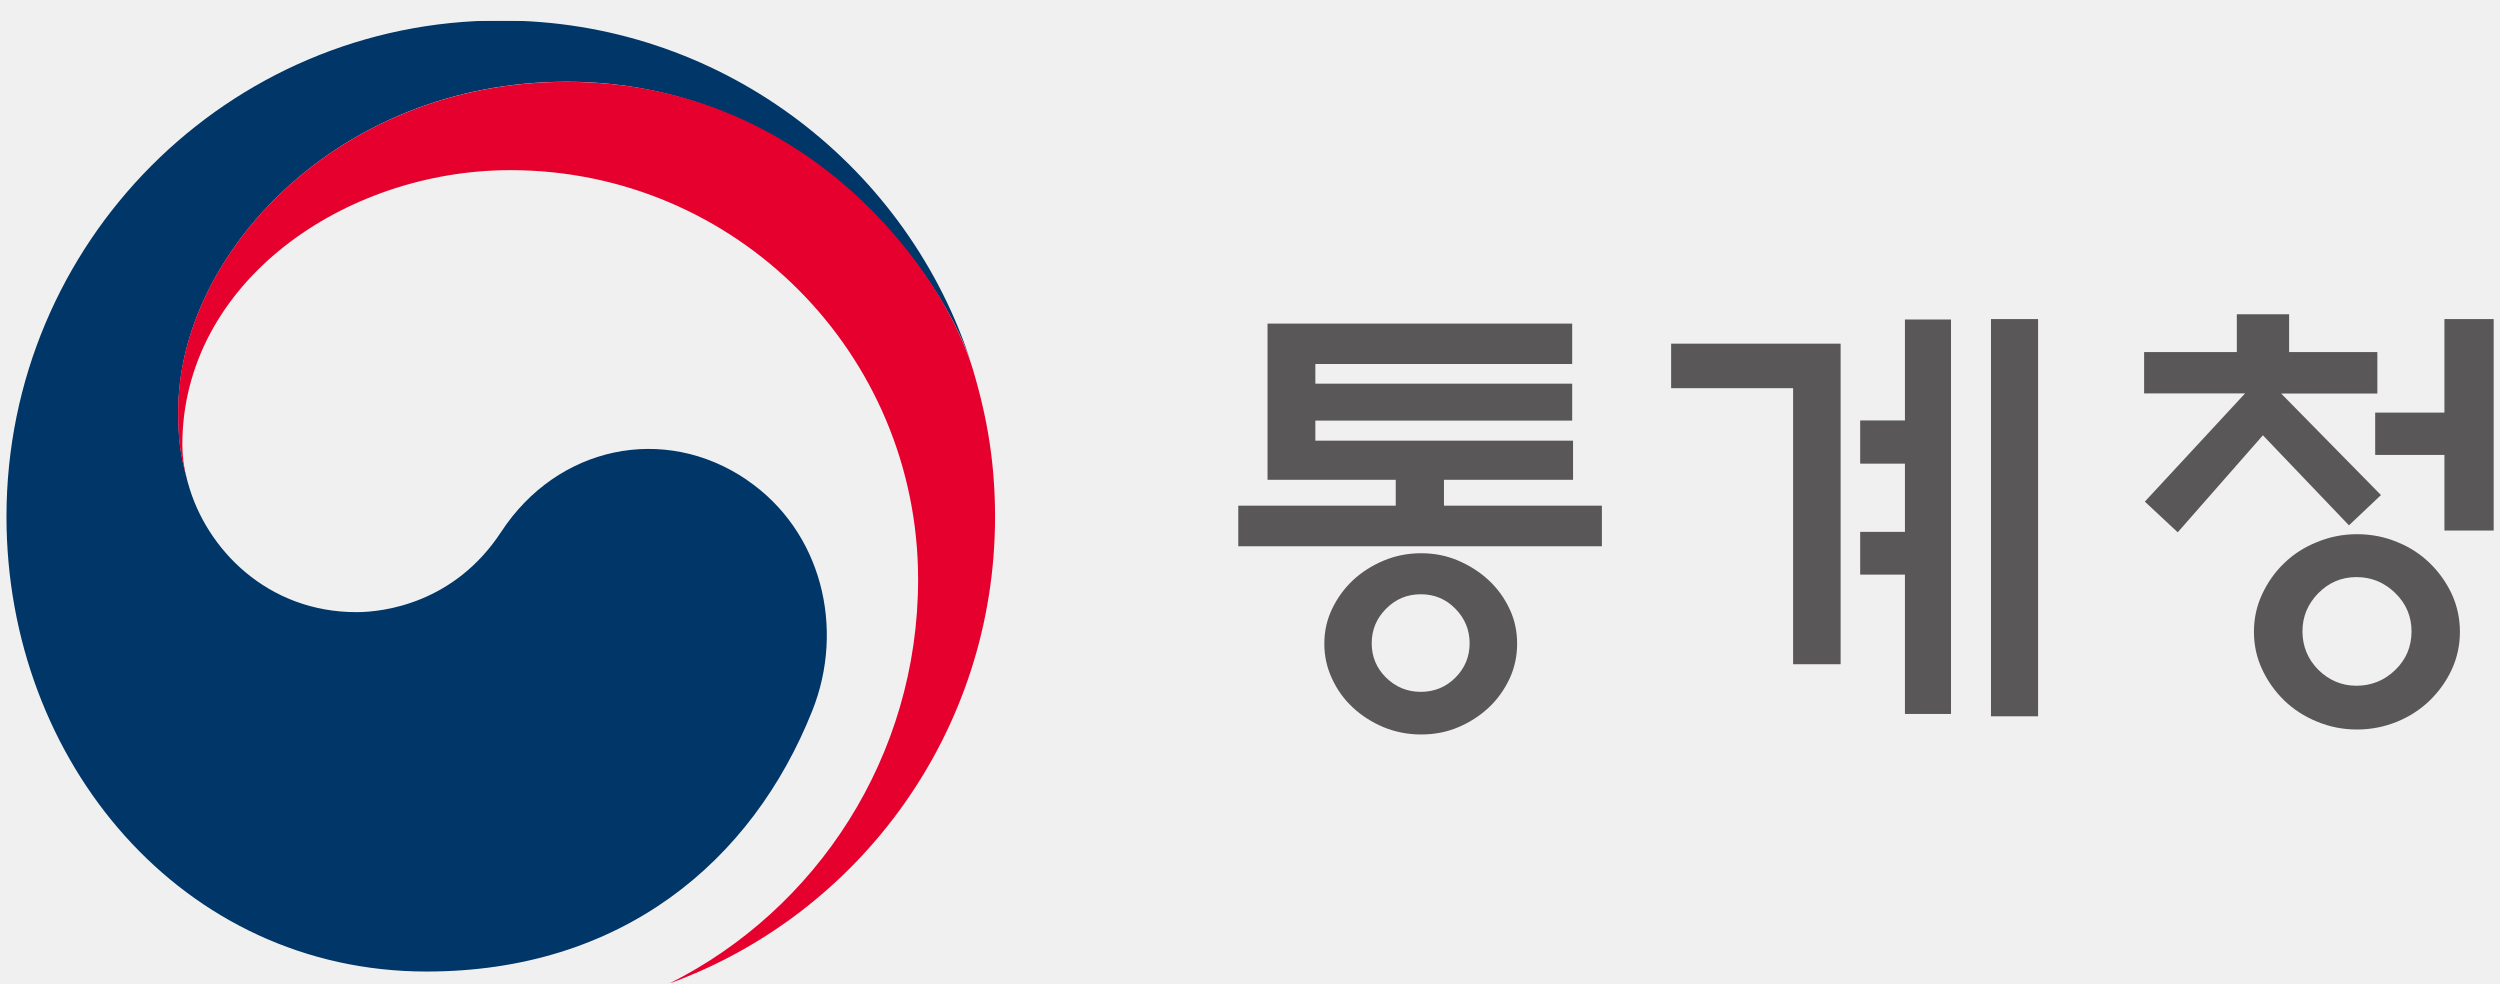
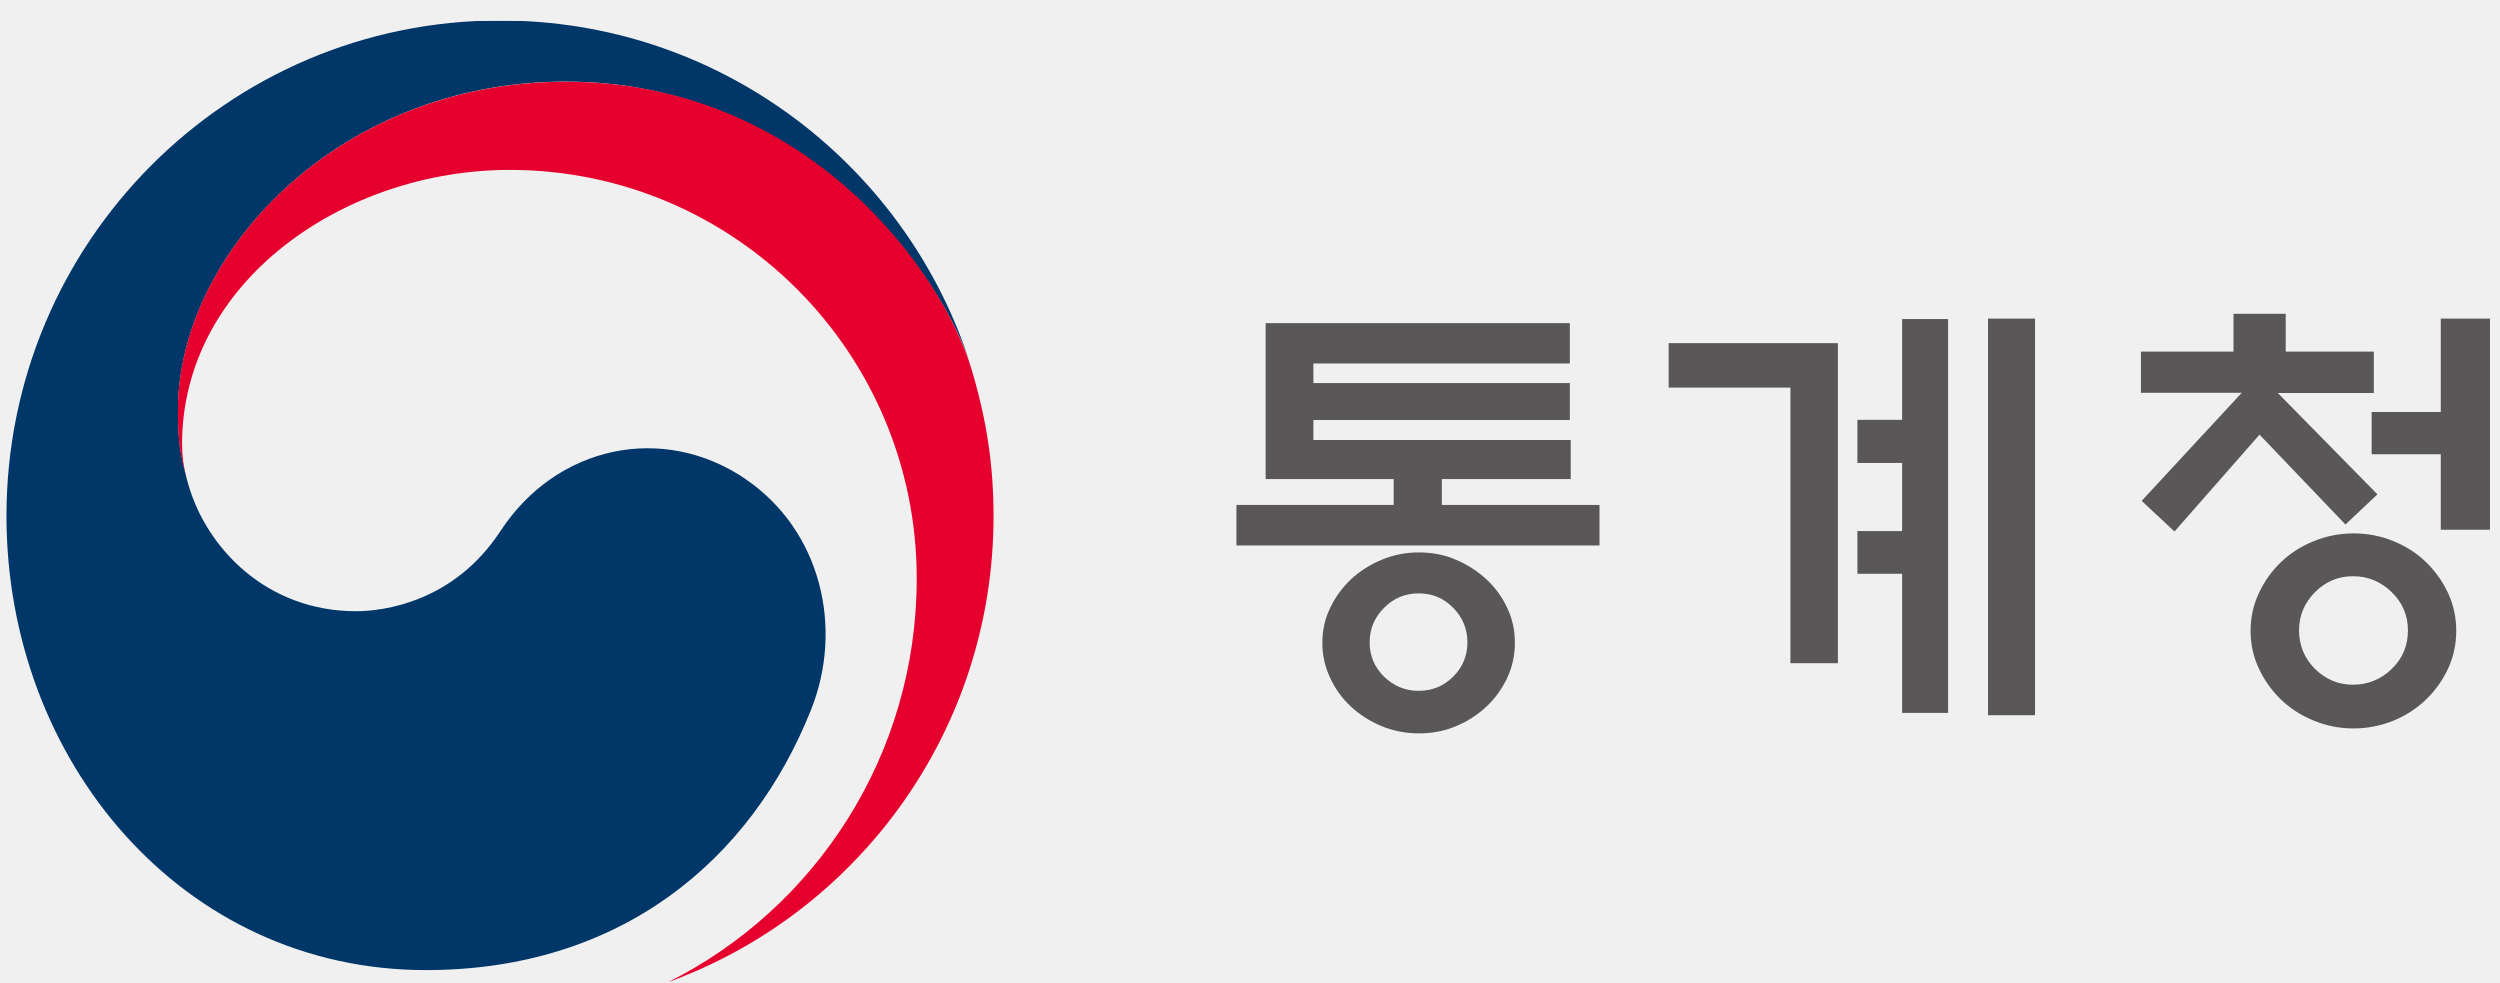
- <svg xmlns="http://www.w3.org/2000/svg" width="122" height="48" viewBox="0 0 122 48" fill="none">
+ <svg xmlns="http://www.w3.org/2000/svg" width="112" height="44" viewBox="0 0 112 44" fill="none">
  <g clip-path="url(#clip0_43_141)">
-     <mask id="mask0_43_141" style="mask-type:luminance" maskUnits="userSpaceOnUse" x="0" y="0" width="122" height="48">
-       <path d="M122 0H0V48H122V0Z" fill="white" />
+     <mask id="mask0_43_141" style="mask-type:luminance" maskUnits="userSpaceOnUse" x="0" y="0" width="112" height="44">
+       <path d="M111.833 0H0V44H111.833V0Z" fill="white" />
    </mask>
    <g mask="url(#mask0_43_141)">
-       <mask id="mask1_43_141" style="mask-type:luminance" maskUnits="userSpaceOnUse" x="0" y="1" width="122" height="47">
-         <path d="M122 1H0V48H122V1Z" fill="white" />
+       <mask id="mask1_43_141" style="mask-type:luminance" maskUnits="userSpaceOnUse" x="0" y="0" width="112" height="44">
+         <path d="M111.833 0.917H0V44H111.833V0.917Z" fill="white" />
      </mask>
      <g mask="url(#mask1_43_141)">
-         <mask id="mask2_43_141" style="mask-type:luminance" maskUnits="userSpaceOnUse" x="0" y="1" width="122" height="47">
-           <path d="M122 1H0V48H122V1Z" fill="white" />
+         <mask id="mask2_43_141" style="mask-type:luminance" maskUnits="userSpaceOnUse" x="0" y="0" width="112" height="44">
+           <path d="M111.833 0.917H0V44H111.833V0.917Z" fill="white" />
        </mask>
        <g mask="url(#mask2_43_141)">
-           <mask id="mask3_43_141" style="mask-type:luminance" maskUnits="userSpaceOnUse" x="0" y="1" width="122" height="47">
-             <path d="M122 1H0V48H122V1Z" fill="white" />
+           <mask id="mask3_43_141" style="mask-type:luminance" maskUnits="userSpaceOnUse" x="0" y="0" width="112" height="44">
+             <path d="M111.833 0.917H0V44H111.833V0.917Z" fill="white" />
          </mask>
          <g mask="url(#mask3_43_141)">
-             <path d="M78.172 26.657H60.428V24.677H68.112V23.414H61.856V15.791H76.723V17.764H64.189V18.723H76.723V20.525H64.189V21.505H76.765V23.414H70.466V24.677H78.172V26.657ZM74.036 31.413C74.036 32.023 73.909 32.598 73.662 33.13C73.407 33.663 73.075 34.131 72.658 34.522C72.227 34.926 71.725 35.253 71.166 35.487C70.601 35.728 70 35.842 69.349 35.842C68.699 35.842 68.091 35.721 67.518 35.487C66.946 35.245 66.444 34.926 66.013 34.522C65.595 34.131 65.256 33.67 65.009 33.13C64.754 32.591 64.627 32.023 64.627 31.413C64.627 30.802 64.754 30.235 65.009 29.709C65.263 29.177 65.595 28.723 66.013 28.325C66.444 27.921 66.946 27.602 67.518 27.36C68.091 27.119 68.699 26.998 69.349 26.998C70 26.998 70.608 27.119 71.166 27.36C71.725 27.602 72.227 27.921 72.658 28.325C73.075 28.716 73.414 29.177 73.662 29.709C73.916 30.235 74.036 30.809 74.036 31.413ZM71.718 31.392C71.718 30.739 71.484 30.178 71.025 29.709C70.565 29.234 70 29 69.335 29C68.671 29 68.105 29.234 67.638 29.709C67.172 30.178 66.939 30.739 66.939 31.392C66.939 32.044 67.172 32.605 67.638 33.067C68.112 33.528 68.671 33.762 69.335 33.762C70 33.762 70.565 33.528 71.025 33.067C71.484 32.605 71.718 32.044 71.718 31.392Z" fill="#595757" />
-             <path d="M89.822 32.414H87.504V18.943H81.551V16.771H89.822V32.414ZM92.961 15.592H95.209V34.841H92.961V28.041H90.777V25.955H92.961V22.626H90.777V20.518H92.961V15.585V15.592ZM97.16 15.571H99.458V34.955H97.16V15.571Z" fill="#595757" />
-             <path d="M104.633 19.205V17.182H109.157V15.337H111.709V17.182H116.015V19.205H111.321L116.191 24.159L114.629 25.636L110.43 21.242L106.273 25.976L104.668 24.479L109.56 19.198H104.626L104.633 19.205ZM120.044 30.831C120.044 31.484 119.91 32.094 119.648 32.669C119.38 33.244 119.026 33.741 118.574 34.181C118.129 34.614 117.598 34.962 116.983 35.217C116.368 35.466 115.718 35.6 115.025 35.6C114.332 35.6 113.696 35.473 113.074 35.217C112.452 34.962 111.922 34.621 111.469 34.181C111.024 33.748 110.663 33.244 110.395 32.669C110.126 32.094 109.992 31.484 109.992 30.831C109.992 30.178 110.126 29.568 110.395 28.993C110.663 28.418 111.017 27.914 111.469 27.481C111.914 27.048 112.452 26.7 113.074 26.452C113.696 26.196 114.339 26.069 115.025 26.069C115.711 26.069 116.368 26.196 116.983 26.452C117.598 26.7 118.129 27.048 118.574 27.481C119.019 27.914 119.38 28.418 119.648 28.993C119.91 29.568 120.044 30.178 120.044 30.831ZM117.683 30.81C117.683 30.086 117.422 29.461 116.891 28.943C116.361 28.425 115.732 28.162 114.997 28.162C114.262 28.162 113.654 28.425 113.137 28.943C112.621 29.468 112.36 30.086 112.36 30.81C112.36 31.534 112.621 32.172 113.137 32.691C113.661 33.202 114.276 33.464 114.997 33.464C115.718 33.464 116.361 33.209 116.891 32.691C117.422 32.179 117.683 31.548 117.683 30.81ZM119.288 25.898V22.2H115.909V20.135H119.288V15.571H121.692V25.891H119.288V25.898Z" fill="#595757" />
-             <path d="M36.462 23.428C32.397 20.653 27.187 21.782 24.458 25.955C22.175 29.44 18.725 29.873 17.396 29.873C13.048 29.873 10.072 26.799 9.188 23.62C9.188 23.62 9.174 23.563 9.16 23.528C9.153 23.492 9.139 23.457 9.132 23.421C8.785 22.094 8.7 21.462 8.7 20.05C8.7 12.448 16.47 3.988 27.654 3.988C38.837 3.988 45.667 12.746 47.356 17.608C47.328 17.523 47.3 17.438 47.271 17.346C44.019 7.842 35.02 1 24.437 1C11.118 1 0.316 11.845 0.316 25.217C0.316 37.176 8.905 47.411 20.817 47.411C30.319 47.411 36.703 42.059 39.636 34.692C41.248 30.661 40.103 25.919 36.455 23.428H36.462Z" fill="#003668" />
-             <path d="M47.498 18.091C46.091 13.343 39.488 3.995 27.646 3.995C16.456 3.995 8.693 12.455 8.693 20.057C8.693 21.469 8.778 22.101 9.125 23.428C8.976 22.846 8.898 22.264 8.898 21.703C8.898 13.79 16.795 8.303 24.911 8.303C35.897 8.303 44.804 17.246 44.804 28.276C44.804 36.92 39.848 44.401 32.652 48C41.934 44.629 48.558 35.707 48.558 25.224C48.558 22.747 48.226 20.554 47.498 18.098V18.091Z" fill="#E6002D" />
+             <path d="M71.658 24.436H55.392V22.621H62.436V21.463H56.701V14.475H70.329V16.284H58.84V17.162H70.329V18.815H58.84V19.713H70.368V21.463H64.594V22.621H71.658V24.436ZM67.867 28.795C67.867 29.355 67.75 29.882 67.523 30.37C67.29 30.858 66.985 31.287 66.603 31.645C66.208 32.016 65.748 32.315 65.236 32.53C64.717 32.751 64.166 32.855 63.57 32.855C62.974 32.855 62.417 32.744 61.892 32.53C61.367 32.308 60.907 32.016 60.511 31.645C60.129 31.287 59.818 30.864 59.591 30.37C59.358 29.875 59.241 29.355 59.241 28.795C59.241 28.236 59.358 27.715 59.591 27.234C59.825 26.746 60.129 26.329 60.511 25.965C60.907 25.594 61.367 25.301 61.892 25.08C62.417 24.859 62.974 24.748 63.57 24.748C64.166 24.748 64.724 24.859 65.236 25.08C65.748 25.301 66.208 25.594 66.603 25.965C66.985 26.323 67.296 26.746 67.523 27.234C67.756 27.715 67.867 28.242 67.867 28.795ZM65.741 28.776C65.741 28.177 65.527 27.663 65.106 27.234C64.685 26.798 64.166 26.583 63.557 26.583C62.948 26.583 62.43 26.798 62.002 27.234C61.574 27.663 61.36 28.177 61.36 28.776C61.36 29.374 61.574 29.888 62.002 30.311C62.436 30.734 62.948 30.949 63.557 30.949C64.166 30.949 64.685 30.734 65.106 30.311C65.527 29.888 65.741 29.374 65.741 28.776Z" fill="#595757" />
+             <path d="M82.337 29.712H80.212V17.364H74.755V15.373H82.337V29.712ZM85.215 14.293H87.275V31.938H85.215V25.705H83.212V23.792H85.215V20.741H83.212V18.808H85.215V14.287V14.293ZM89.064 14.274H91.17V32.042H89.064V14.274Z" fill="#595757" />
+             <path d="M95.914 17.605V15.751H100.061V14.059H102.4V15.751H106.347V17.605H102.044L106.508 22.146L105.077 23.499L101.227 19.472L97.417 23.811L95.946 22.439L100.43 17.598H95.907L95.914 17.605ZM110.04 28.262C110.04 28.86 109.918 29.42 109.677 29.947C109.432 30.474 109.107 30.929 108.693 31.332C108.285 31.73 107.798 32.048 107.234 32.282C106.671 32.51 106.075 32.634 105.44 32.634C104.804 32.634 104.221 32.517 103.651 32.282C103.081 32.048 102.595 31.736 102.18 31.332C101.772 30.936 101.441 30.474 101.195 29.947C100.949 29.42 100.826 28.86 100.826 28.262C100.826 27.663 100.949 27.104 101.195 26.577C101.441 26.05 101.766 25.588 102.18 25.191C102.588 24.794 103.081 24.475 103.651 24.247C104.221 24.013 104.811 23.896 105.44 23.896C106.068 23.896 106.671 24.013 107.234 24.247C107.798 24.475 108.285 24.794 108.693 25.191C109.101 25.588 109.432 26.05 109.677 26.577C109.918 27.104 110.04 27.663 110.04 28.262ZM107.876 28.242C107.876 27.578 107.637 27.006 107.15 26.531C106.664 26.056 106.088 25.815 105.414 25.815C104.74 25.815 104.183 26.056 103.709 26.531C103.236 27.012 102.997 27.578 102.997 28.242C102.997 28.906 103.236 29.491 103.709 29.966C104.189 30.435 104.753 30.675 105.414 30.675C106.075 30.675 106.664 30.441 107.15 29.966C107.637 29.498 107.876 28.919 107.876 28.242ZM109.347 23.74V20.35H106.25V18.457H109.347V14.274H111.551V23.733H109.347V23.74Z" fill="#595757" />
+             <path d="M33.424 21.476C29.697 18.932 24.921 19.966 22.42 23.792C20.327 26.986 17.165 27.383 15.946 27.383C11.961 27.383 9.233 24.566 8.422 21.651C8.422 21.651 8.41 21.599 8.397 21.567C8.39 21.534 8.377 21.502 8.371 21.469C8.053 20.253 7.975 19.674 7.975 18.379C7.975 11.411 15.097 3.656 25.349 3.656C35.601 3.656 41.861 11.684 43.41 16.141C43.384 16.063 43.358 15.985 43.332 15.9C40.351 7.189 32.102 0.917 22.401 0.917C10.192 0.917 0.29 10.858 0.29 23.115C0.29 34.078 8.163 43.46 19.083 43.46C27.792 43.46 33.644 38.554 36.333 31.801C37.811 28.106 36.761 23.759 33.417 21.476H33.424Z" fill="#003668" />
+             <path d="M43.539 16.583C42.25 12.231 36.197 3.662 25.343 3.662C15.084 3.662 7.969 11.418 7.969 18.386C7.969 19.68 8.047 20.259 8.364 21.476C8.228 20.942 8.157 20.409 8.157 19.895C8.157 12.641 15.395 7.611 22.835 7.611C32.905 7.611 41.07 15.809 41.07 25.919C41.07 33.844 36.528 40.701 29.931 44C38.439 40.91 44.511 32.731 44.511 23.122C44.511 20.851 44.207 18.841 43.539 16.59V16.583Z" fill="#E6002D" />
          </g>
        </g>
      </g>
    </g>
  </g>
  <defs>
    <clipPath id="clip0_43_141">
-       <rect width="122" height="48" fill="white" />
+       <rect width="111.833" height="44" fill="white" />
    </clipPath>
  </defs>
</svg>
